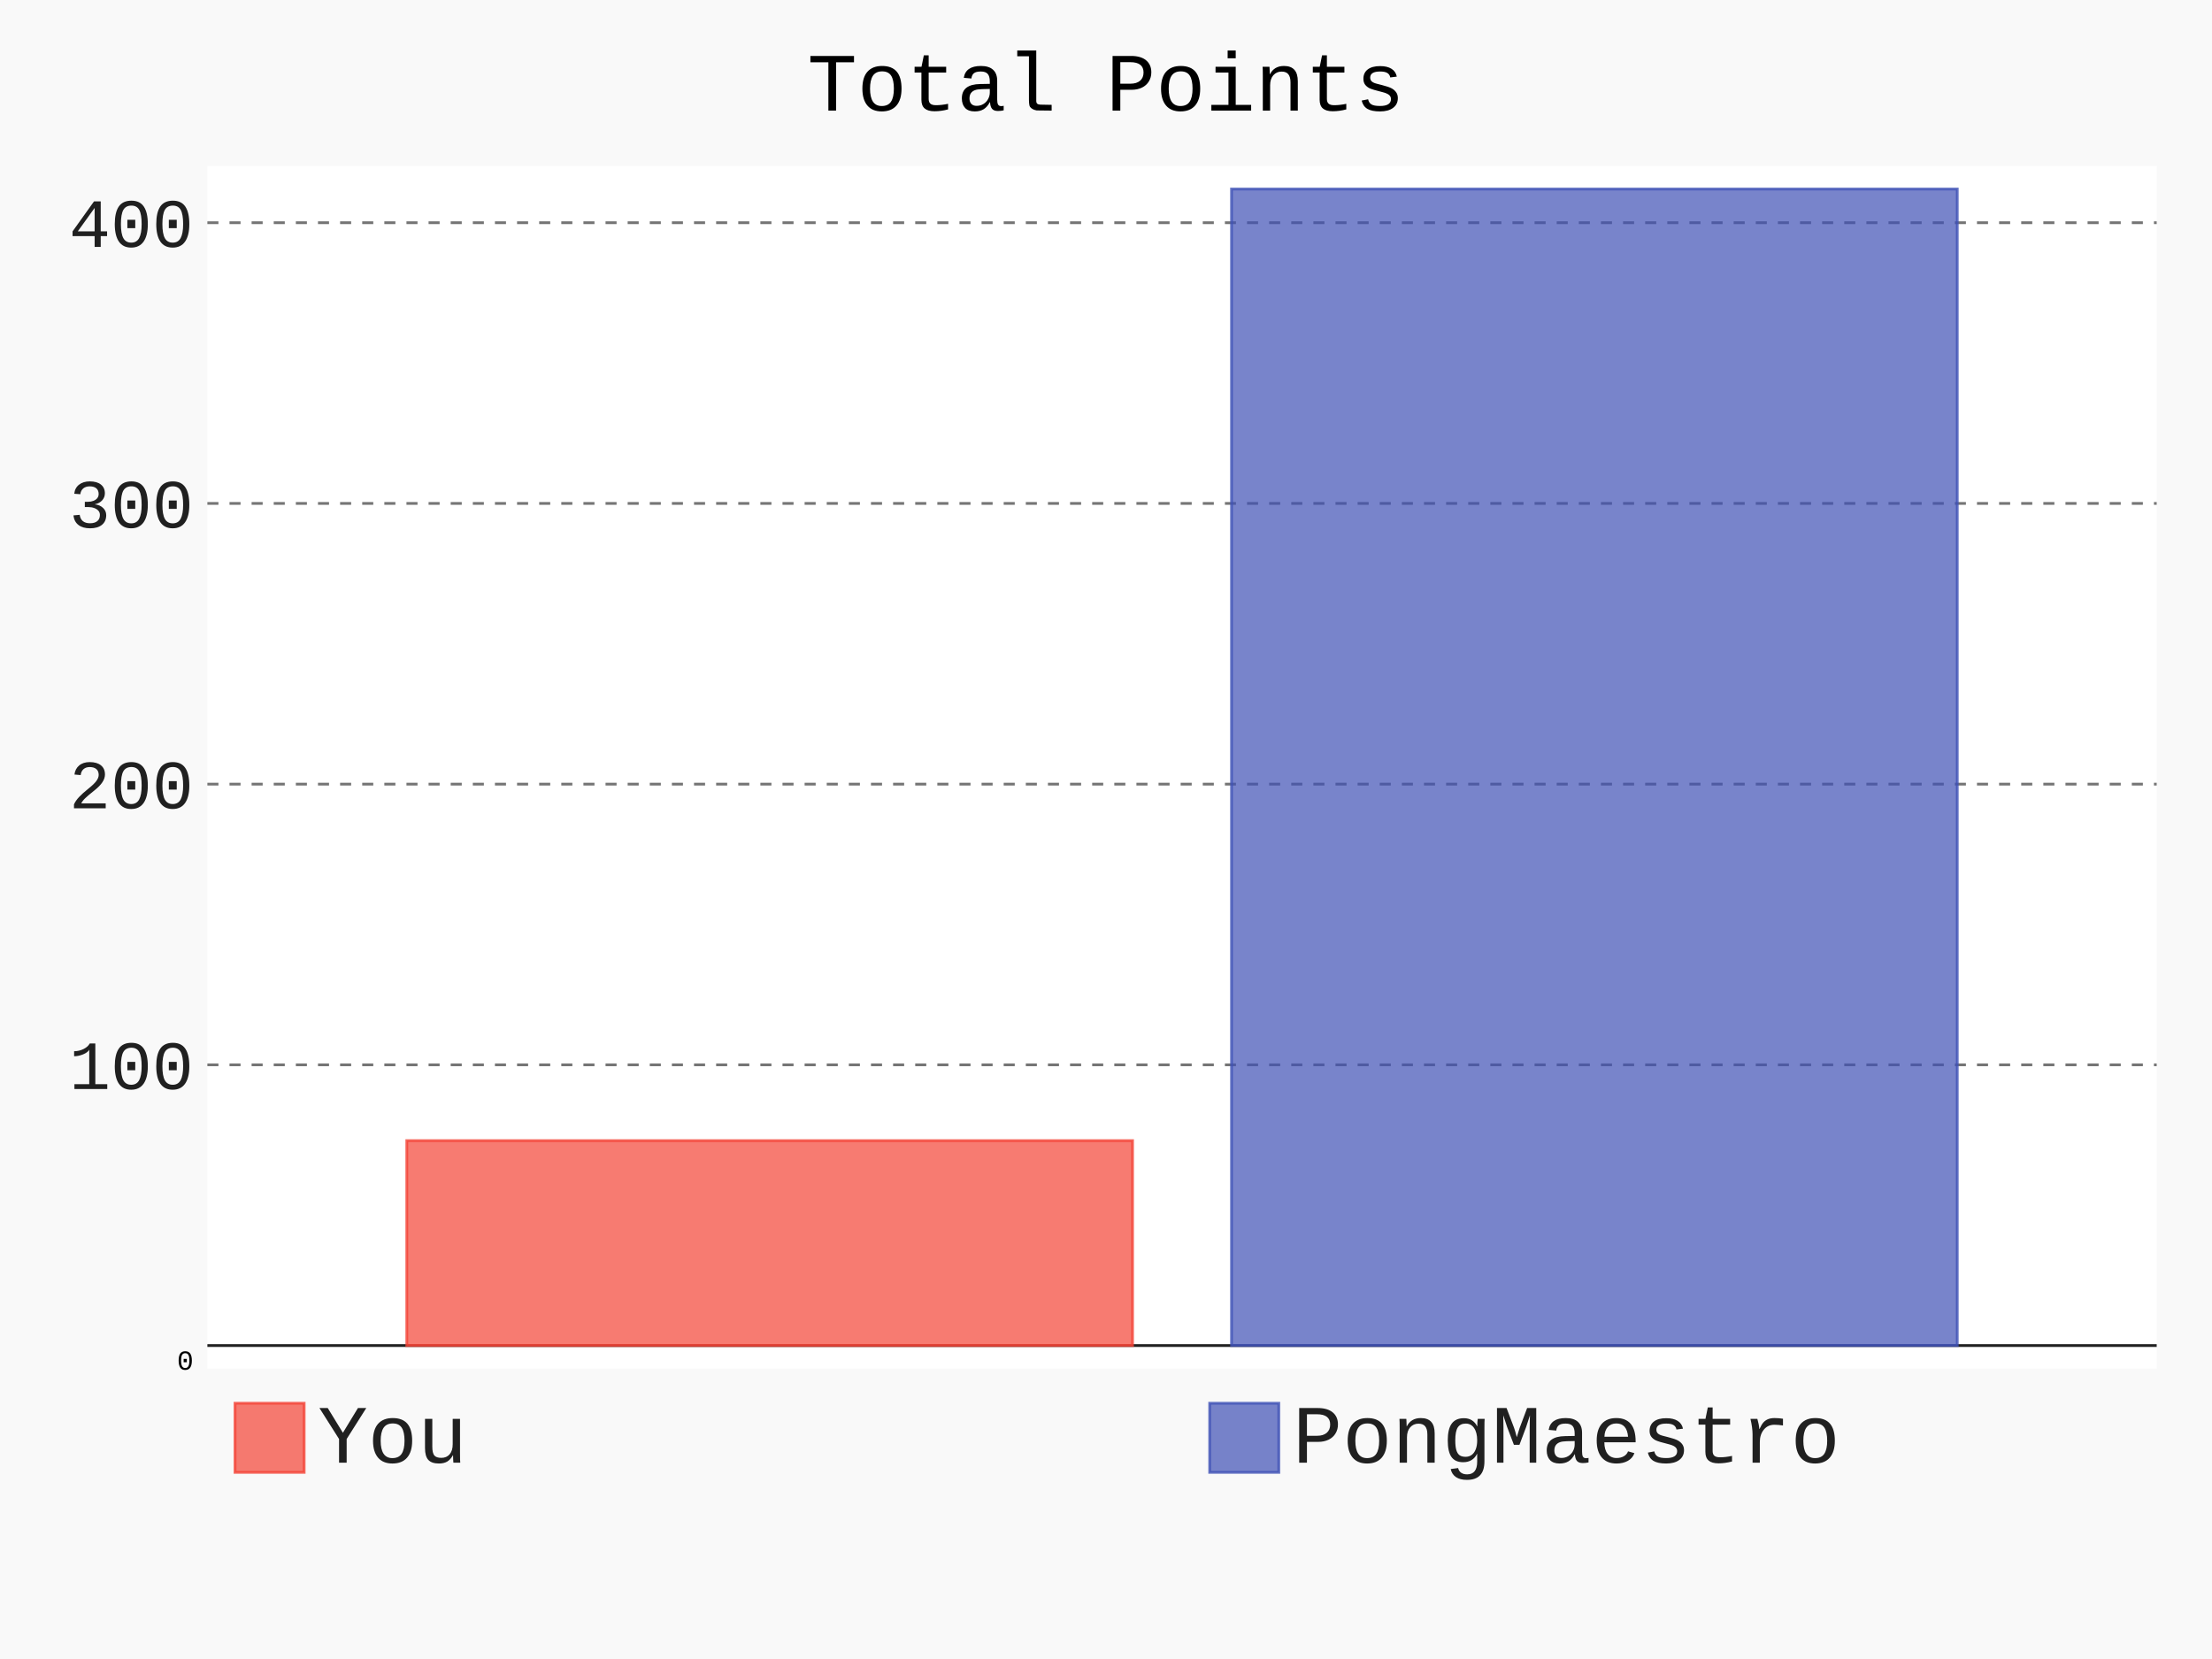
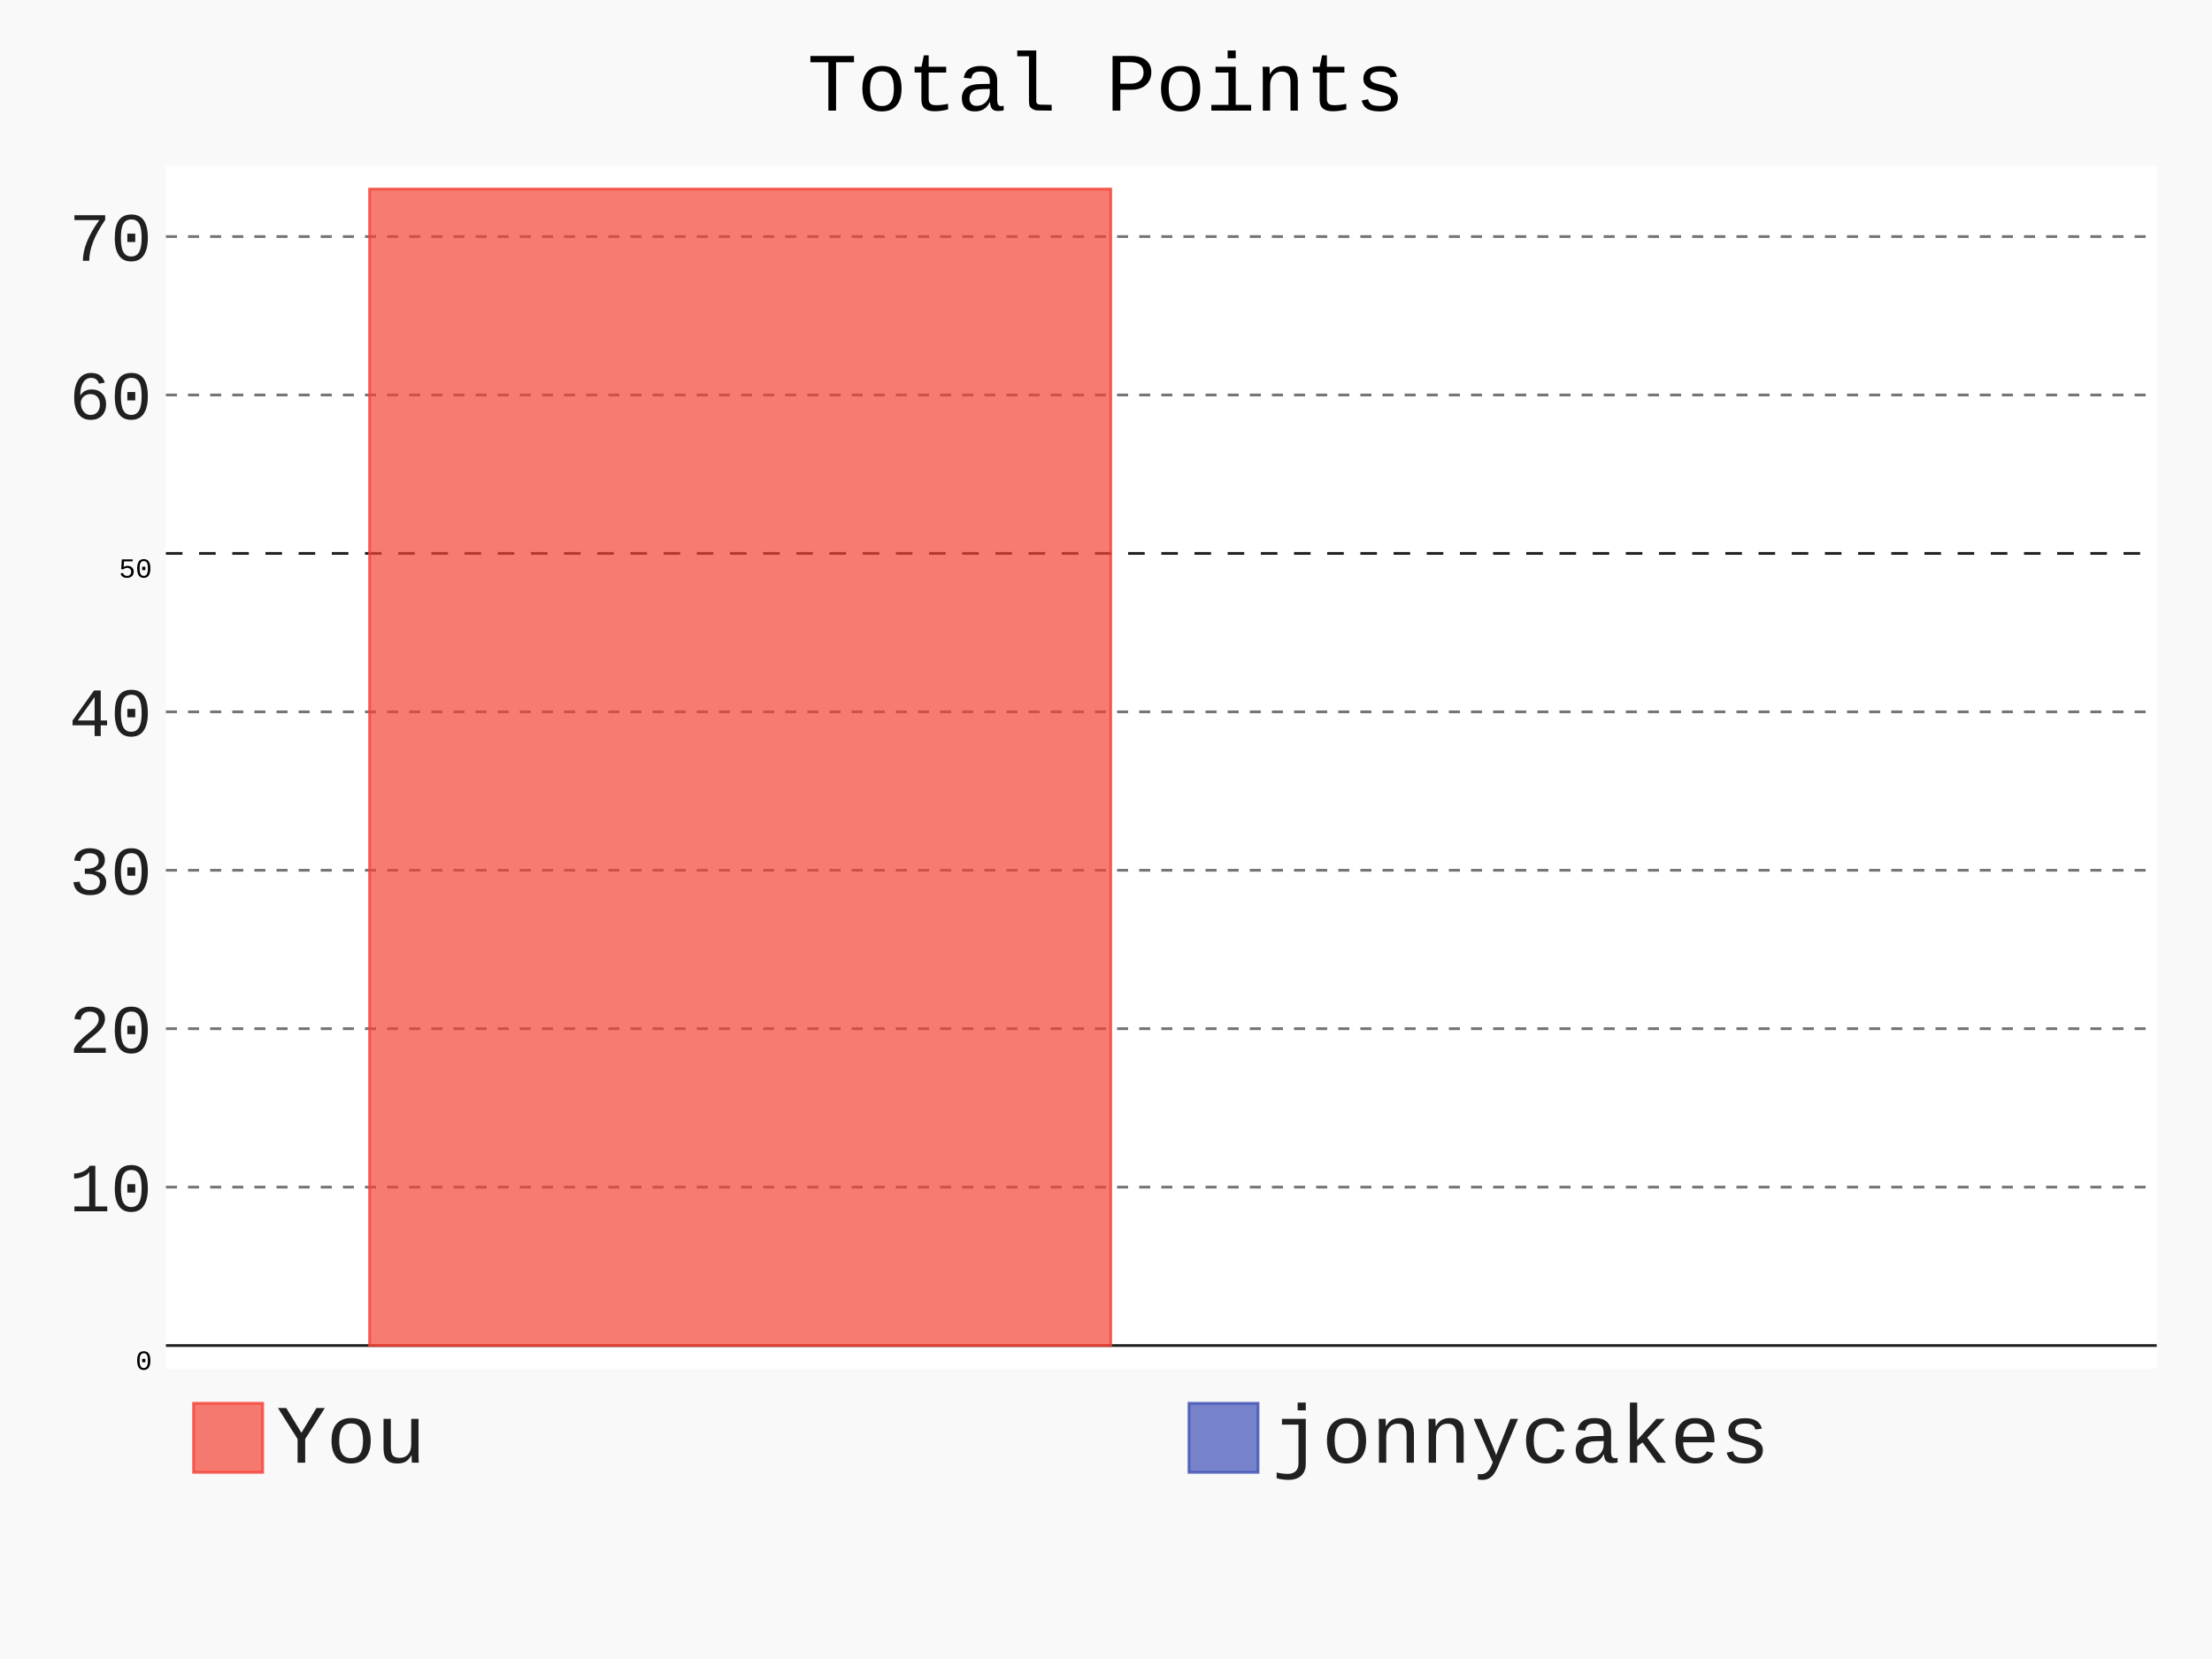
- <svg xmlns="http://www.w3.org/2000/svg" class="pygal-chart" id="chart-622ef27c-cf74-40ca-9e7c-8c2184e1ae5e" viewBox="0 0 800 600">
+ <svg xmlns="http://www.w3.org/2000/svg" class="pygal-chart" id="chart-3b7dfda9-7ef5-42ba-ba95-50fb014be3fe" viewBox="0 0 800 600">
  <defs>
-     <style type="text/css">#chart-622ef27c-cf74-40ca-9e7c-8c2184e1ae5e{-webkit-user-select:none;-webkit-font-smoothing:antialiased;font-family:Consolas,"Liberation Mono",Menlo,Courier,monospace}#chart-622ef27c-cf74-40ca-9e7c-8c2184e1ae5e .title{font-family:Consolas,"Liberation Mono",Menlo,Courier,monospace;font-size:30px}#chart-622ef27c-cf74-40ca-9e7c-8c2184e1ae5e .legends .legend text{font-family:Consolas,"Liberation Mono",Menlo,Courier,monospace;font-size:30px}#chart-622ef27c-cf74-40ca-9e7c-8c2184e1ae5e .axis text{font-family:Consolas,"Liberation Mono",Menlo,Courier,monospace;font-size:25px}#chart-622ef27c-cf74-40ca-9e7c-8c2184e1ae5e .axis text.major{font-family:Consolas,"Liberation Mono",Menlo,Courier,monospace;font-size:10px}#chart-622ef27c-cf74-40ca-9e7c-8c2184e1ae5e .text-overlay text.value{font-family:Consolas,"Liberation Mono",Menlo,Courier,monospace;font-size:16px}#chart-622ef27c-cf74-40ca-9e7c-8c2184e1ae5e .text-overlay text.label{font-family:Consolas,"Liberation Mono",Menlo,Courier,monospace;font-size:10px}#chart-622ef27c-cf74-40ca-9e7c-8c2184e1ae5e .tooltip{font-family:Consolas,"Liberation Mono",Menlo,Courier,monospace;font-size:30px}#chart-622ef27c-cf74-40ca-9e7c-8c2184e1ae5e text.no_data{font-family:Consolas,"Liberation Mono",Menlo,Courier,monospace;font-size:64px}
- #chart-622ef27c-cf74-40ca-9e7c-8c2184e1ae5e{background-color:rgba(249,249,249,1)}#chart-622ef27c-cf74-40ca-9e7c-8c2184e1ae5e path,#chart-622ef27c-cf74-40ca-9e7c-8c2184e1ae5e line,#chart-622ef27c-cf74-40ca-9e7c-8c2184e1ae5e rect,#chart-622ef27c-cf74-40ca-9e7c-8c2184e1ae5e circle{-webkit-transition:150ms;-moz-transition:150ms;transition:150ms}#chart-622ef27c-cf74-40ca-9e7c-8c2184e1ae5e .graph &gt; .background{fill:rgba(249,249,249,1)}#chart-622ef27c-cf74-40ca-9e7c-8c2184e1ae5e .plot &gt; .background{fill:rgba(255,255,255,1)}#chart-622ef27c-cf74-40ca-9e7c-8c2184e1ae5e .graph{fill:rgba(0,0,0,.87)}#chart-622ef27c-cf74-40ca-9e7c-8c2184e1ae5e text.no_data{fill:rgba(0,0,0,1)}#chart-622ef27c-cf74-40ca-9e7c-8c2184e1ae5e .title{fill:rgba(0,0,0,1)}#chart-622ef27c-cf74-40ca-9e7c-8c2184e1ae5e .legends .legend text{fill:rgba(0,0,0,.87)}#chart-622ef27c-cf74-40ca-9e7c-8c2184e1ae5e .legends .legend:hover text{fill:rgba(0,0,0,1)}#chart-622ef27c-cf74-40ca-9e7c-8c2184e1ae5e .axis .line{stroke:rgba(0,0,0,1)}#chart-622ef27c-cf74-40ca-9e7c-8c2184e1ae5e .axis .guide.line{stroke:rgba(0,0,0,.54)}#chart-622ef27c-cf74-40ca-9e7c-8c2184e1ae5e .axis .major.line{stroke:rgba(0,0,0,.87)}#chart-622ef27c-cf74-40ca-9e7c-8c2184e1ae5e .axis text.major{fill:rgba(0,0,0,1)}#chart-622ef27c-cf74-40ca-9e7c-8c2184e1ae5e .axis.y .guides:hover .guide.line,#chart-622ef27c-cf74-40ca-9e7c-8c2184e1ae5e .line-graph .axis.x .guides:hover .guide.line,#chart-622ef27c-cf74-40ca-9e7c-8c2184e1ae5e .stackedline-graph .axis.x .guides:hover .guide.line,#chart-622ef27c-cf74-40ca-9e7c-8c2184e1ae5e .xy-graph .axis.x .guides:hover .guide.line{stroke:rgba(0,0,0,1)}#chart-622ef27c-cf74-40ca-9e7c-8c2184e1ae5e .axis .guides:hover text{fill:rgba(0,0,0,1)}#chart-622ef27c-cf74-40ca-9e7c-8c2184e1ae5e .reactive{fill-opacity:.7;stroke-opacity:.8}#chart-622ef27c-cf74-40ca-9e7c-8c2184e1ae5e .ci{stroke:rgba(0,0,0,.87)}#chart-622ef27c-cf74-40ca-9e7c-8c2184e1ae5e .reactive.active,#chart-622ef27c-cf74-40ca-9e7c-8c2184e1ae5e .active .reactive{fill-opacity:.8;stroke-opacity:.9;stroke-width:4}#chart-622ef27c-cf74-40ca-9e7c-8c2184e1ae5e .ci .reactive.active{stroke-width:1.5}#chart-622ef27c-cf74-40ca-9e7c-8c2184e1ae5e .series text{fill:rgba(0,0,0,1)}#chart-622ef27c-cf74-40ca-9e7c-8c2184e1ae5e .tooltip rect{fill:rgba(255,255,255,1);stroke:rgba(0,0,0,1);-webkit-transition:opacity 150ms;-moz-transition:opacity 150ms;transition:opacity 150ms}#chart-622ef27c-cf74-40ca-9e7c-8c2184e1ae5e .tooltip .label{fill:rgba(0,0,0,.87)}#chart-622ef27c-cf74-40ca-9e7c-8c2184e1ae5e .tooltip .label{fill:rgba(0,0,0,.87)}#chart-622ef27c-cf74-40ca-9e7c-8c2184e1ae5e .tooltip .legend{font-size:.8em;fill:rgba(0,0,0,.54)}#chart-622ef27c-cf74-40ca-9e7c-8c2184e1ae5e .tooltip .x_label{font-size:.6em;fill:rgba(0,0,0,1)}#chart-622ef27c-cf74-40ca-9e7c-8c2184e1ae5e .tooltip .xlink{font-size:.5em;text-decoration:underline}#chart-622ef27c-cf74-40ca-9e7c-8c2184e1ae5e .tooltip .value{font-size:1.5em}#chart-622ef27c-cf74-40ca-9e7c-8c2184e1ae5e .bound{font-size:.5em}#chart-622ef27c-cf74-40ca-9e7c-8c2184e1ae5e .max-value{font-size:.75em;fill:rgba(0,0,0,.54)}#chart-622ef27c-cf74-40ca-9e7c-8c2184e1ae5e .map-element{fill:rgba(255,255,255,1);stroke:rgba(0,0,0,.54) !important}#chart-622ef27c-cf74-40ca-9e7c-8c2184e1ae5e .map-element .reactive{fill-opacity:inherit;stroke-opacity:inherit}#chart-622ef27c-cf74-40ca-9e7c-8c2184e1ae5e .color-0,#chart-622ef27c-cf74-40ca-9e7c-8c2184e1ae5e .color-0 a:visited{stroke:#F44336;fill:#F44336}#chart-622ef27c-cf74-40ca-9e7c-8c2184e1ae5e .color-1,#chart-622ef27c-cf74-40ca-9e7c-8c2184e1ae5e .color-1 a:visited{stroke:#3F51B5;fill:#3F51B5}#chart-622ef27c-cf74-40ca-9e7c-8c2184e1ae5e .text-overlay .color-0 text{fill:black}#chart-622ef27c-cf74-40ca-9e7c-8c2184e1ae5e .text-overlay .color-1 text{fill:black}
- #chart-622ef27c-cf74-40ca-9e7c-8c2184e1ae5e text.no_data{text-anchor:middle}#chart-622ef27c-cf74-40ca-9e7c-8c2184e1ae5e .guide.line{fill:none}#chart-622ef27c-cf74-40ca-9e7c-8c2184e1ae5e .centered{text-anchor:middle}#chart-622ef27c-cf74-40ca-9e7c-8c2184e1ae5e .title{text-anchor:middle}#chart-622ef27c-cf74-40ca-9e7c-8c2184e1ae5e .legends .legend text{fill-opacity:1}#chart-622ef27c-cf74-40ca-9e7c-8c2184e1ae5e .axis.x text{text-anchor:middle}#chart-622ef27c-cf74-40ca-9e7c-8c2184e1ae5e .axis.x:not(.web) text[transform]{text-anchor:start}#chart-622ef27c-cf74-40ca-9e7c-8c2184e1ae5e .axis.x:not(.web) text[transform].backwards{text-anchor:end}#chart-622ef27c-cf74-40ca-9e7c-8c2184e1ae5e .axis.y text{text-anchor:end}#chart-622ef27c-cf74-40ca-9e7c-8c2184e1ae5e .axis.y text[transform].backwards{text-anchor:start}#chart-622ef27c-cf74-40ca-9e7c-8c2184e1ae5e .axis.y2 text{text-anchor:start}#chart-622ef27c-cf74-40ca-9e7c-8c2184e1ae5e .axis.y2 text[transform].backwards{text-anchor:end}#chart-622ef27c-cf74-40ca-9e7c-8c2184e1ae5e .axis .guide.line{stroke-dasharray:4,4}#chart-622ef27c-cf74-40ca-9e7c-8c2184e1ae5e .axis .major.guide.line{stroke-dasharray:6,6}#chart-622ef27c-cf74-40ca-9e7c-8c2184e1ae5e .horizontal .axis.y .guide.line,#chart-622ef27c-cf74-40ca-9e7c-8c2184e1ae5e .horizontal .axis.y2 .guide.line,#chart-622ef27c-cf74-40ca-9e7c-8c2184e1ae5e .vertical .axis.x .guide.line{opacity:0}#chart-622ef27c-cf74-40ca-9e7c-8c2184e1ae5e .horizontal .axis.always_show .guide.line,#chart-622ef27c-cf74-40ca-9e7c-8c2184e1ae5e .vertical .axis.always_show .guide.line{opacity:1 !important}#chart-622ef27c-cf74-40ca-9e7c-8c2184e1ae5e .axis.y .guides:hover .guide.line,#chart-622ef27c-cf74-40ca-9e7c-8c2184e1ae5e .axis.y2 .guides:hover .guide.line,#chart-622ef27c-cf74-40ca-9e7c-8c2184e1ae5e .axis.x .guides:hover .guide.line{opacity:1}#chart-622ef27c-cf74-40ca-9e7c-8c2184e1ae5e .axis .guides:hover text{opacity:1}#chart-622ef27c-cf74-40ca-9e7c-8c2184e1ae5e .nofill{fill:none}#chart-622ef27c-cf74-40ca-9e7c-8c2184e1ae5e .subtle-fill{fill-opacity:.2}#chart-622ef27c-cf74-40ca-9e7c-8c2184e1ae5e .dot{stroke-width:1px;fill-opacity:1}#chart-622ef27c-cf74-40ca-9e7c-8c2184e1ae5e .dot.active{stroke-width:5px}#chart-622ef27c-cf74-40ca-9e7c-8c2184e1ae5e .dot.negative{fill:transparent}#chart-622ef27c-cf74-40ca-9e7c-8c2184e1ae5e text,#chart-622ef27c-cf74-40ca-9e7c-8c2184e1ae5e tspan{stroke:none !important}#chart-622ef27c-cf74-40ca-9e7c-8c2184e1ae5e .series text.active{opacity:1}#chart-622ef27c-cf74-40ca-9e7c-8c2184e1ae5e .tooltip rect{fill-opacity:.95;stroke-width:.5}#chart-622ef27c-cf74-40ca-9e7c-8c2184e1ae5e .tooltip text{fill-opacity:1}#chart-622ef27c-cf74-40ca-9e7c-8c2184e1ae5e .showable{visibility:hidden}#chart-622ef27c-cf74-40ca-9e7c-8c2184e1ae5e .showable.shown{visibility:visible}#chart-622ef27c-cf74-40ca-9e7c-8c2184e1ae5e .gauge-background{fill:rgba(229,229,229,1);stroke:none}#chart-622ef27c-cf74-40ca-9e7c-8c2184e1ae5e .bg-lines{stroke:rgba(249,249,249,1);stroke-width:2px}</style>
+     <style type="text/css">#chart-3b7dfda9-7ef5-42ba-ba95-50fb014be3fe{-webkit-user-select:none;-webkit-font-smoothing:antialiased;font-family:Consolas,"Liberation Mono",Menlo,Courier,monospace}#chart-3b7dfda9-7ef5-42ba-ba95-50fb014be3fe .title{font-family:Consolas,"Liberation Mono",Menlo,Courier,monospace;font-size:30px}#chart-3b7dfda9-7ef5-42ba-ba95-50fb014be3fe .legends .legend text{font-family:Consolas,"Liberation Mono",Menlo,Courier,monospace;font-size:30px}#chart-3b7dfda9-7ef5-42ba-ba95-50fb014be3fe .axis text{font-family:Consolas,"Liberation Mono",Menlo,Courier,monospace;font-size:25px}#chart-3b7dfda9-7ef5-42ba-ba95-50fb014be3fe .axis text.major{font-family:Consolas,"Liberation Mono",Menlo,Courier,monospace;font-size:10px}#chart-3b7dfda9-7ef5-42ba-ba95-50fb014be3fe .text-overlay text.value{font-family:Consolas,"Liberation Mono",Menlo,Courier,monospace;font-size:16px}#chart-3b7dfda9-7ef5-42ba-ba95-50fb014be3fe .text-overlay text.label{font-family:Consolas,"Liberation Mono",Menlo,Courier,monospace;font-size:10px}#chart-3b7dfda9-7ef5-42ba-ba95-50fb014be3fe .tooltip{font-family:Consolas,"Liberation Mono",Menlo,Courier,monospace;font-size:30px}#chart-3b7dfda9-7ef5-42ba-ba95-50fb014be3fe text.no_data{font-family:Consolas,"Liberation Mono",Menlo,Courier,monospace;font-size:64px}
+ #chart-3b7dfda9-7ef5-42ba-ba95-50fb014be3fe{background-color:rgba(249,249,249,1)}#chart-3b7dfda9-7ef5-42ba-ba95-50fb014be3fe path,#chart-3b7dfda9-7ef5-42ba-ba95-50fb014be3fe line,#chart-3b7dfda9-7ef5-42ba-ba95-50fb014be3fe rect,#chart-3b7dfda9-7ef5-42ba-ba95-50fb014be3fe circle{-webkit-transition:150ms;-moz-transition:150ms;transition:150ms}#chart-3b7dfda9-7ef5-42ba-ba95-50fb014be3fe .graph &gt; .background{fill:rgba(249,249,249,1)}#chart-3b7dfda9-7ef5-42ba-ba95-50fb014be3fe .plot &gt; .background{fill:rgba(255,255,255,1)}#chart-3b7dfda9-7ef5-42ba-ba95-50fb014be3fe .graph{fill:rgba(0,0,0,.87)}#chart-3b7dfda9-7ef5-42ba-ba95-50fb014be3fe text.no_data{fill:rgba(0,0,0,1)}#chart-3b7dfda9-7ef5-42ba-ba95-50fb014be3fe .title{fill:rgba(0,0,0,1)}#chart-3b7dfda9-7ef5-42ba-ba95-50fb014be3fe .legends .legend text{fill:rgba(0,0,0,.87)}#chart-3b7dfda9-7ef5-42ba-ba95-50fb014be3fe .legends .legend:hover text{fill:rgba(0,0,0,1)}#chart-3b7dfda9-7ef5-42ba-ba95-50fb014be3fe .axis .line{stroke:rgba(0,0,0,1)}#chart-3b7dfda9-7ef5-42ba-ba95-50fb014be3fe .axis .guide.line{stroke:rgba(0,0,0,.54)}#chart-3b7dfda9-7ef5-42ba-ba95-50fb014be3fe .axis .major.line{stroke:rgba(0,0,0,.87)}#chart-3b7dfda9-7ef5-42ba-ba95-50fb014be3fe .axis text.major{fill:rgba(0,0,0,1)}#chart-3b7dfda9-7ef5-42ba-ba95-50fb014be3fe .axis.y .guides:hover .guide.line,#chart-3b7dfda9-7ef5-42ba-ba95-50fb014be3fe .line-graph .axis.x .guides:hover .guide.line,#chart-3b7dfda9-7ef5-42ba-ba95-50fb014be3fe .stackedline-graph .axis.x .guides:hover .guide.line,#chart-3b7dfda9-7ef5-42ba-ba95-50fb014be3fe .xy-graph .axis.x .guides:hover .guide.line{stroke:rgba(0,0,0,1)}#chart-3b7dfda9-7ef5-42ba-ba95-50fb014be3fe .axis .guides:hover text{fill:rgba(0,0,0,1)}#chart-3b7dfda9-7ef5-42ba-ba95-50fb014be3fe .reactive{fill-opacity:.7;stroke-opacity:.8}#chart-3b7dfda9-7ef5-42ba-ba95-50fb014be3fe .ci{stroke:rgba(0,0,0,.87)}#chart-3b7dfda9-7ef5-42ba-ba95-50fb014be3fe .reactive.active,#chart-3b7dfda9-7ef5-42ba-ba95-50fb014be3fe .active .reactive{fill-opacity:.8;stroke-opacity:.9;stroke-width:4}#chart-3b7dfda9-7ef5-42ba-ba95-50fb014be3fe .ci .reactive.active{stroke-width:1.5}#chart-3b7dfda9-7ef5-42ba-ba95-50fb014be3fe .series text{fill:rgba(0,0,0,1)}#chart-3b7dfda9-7ef5-42ba-ba95-50fb014be3fe .tooltip rect{fill:rgba(255,255,255,1);stroke:rgba(0,0,0,1);-webkit-transition:opacity 150ms;-moz-transition:opacity 150ms;transition:opacity 150ms}#chart-3b7dfda9-7ef5-42ba-ba95-50fb014be3fe .tooltip .label{fill:rgba(0,0,0,.87)}#chart-3b7dfda9-7ef5-42ba-ba95-50fb014be3fe .tooltip .label{fill:rgba(0,0,0,.87)}#chart-3b7dfda9-7ef5-42ba-ba95-50fb014be3fe .tooltip .legend{font-size:.8em;fill:rgba(0,0,0,.54)}#chart-3b7dfda9-7ef5-42ba-ba95-50fb014be3fe .tooltip .x_label{font-size:.6em;fill:rgba(0,0,0,1)}#chart-3b7dfda9-7ef5-42ba-ba95-50fb014be3fe .tooltip .xlink{font-size:.5em;text-decoration:underline}#chart-3b7dfda9-7ef5-42ba-ba95-50fb014be3fe .tooltip .value{font-size:1.5em}#chart-3b7dfda9-7ef5-42ba-ba95-50fb014be3fe .bound{font-size:.5em}#chart-3b7dfda9-7ef5-42ba-ba95-50fb014be3fe .max-value{font-size:.75em;fill:rgba(0,0,0,.54)}#chart-3b7dfda9-7ef5-42ba-ba95-50fb014be3fe .map-element{fill:rgba(255,255,255,1);stroke:rgba(0,0,0,.54) !important}#chart-3b7dfda9-7ef5-42ba-ba95-50fb014be3fe .map-element .reactive{fill-opacity:inherit;stroke-opacity:inherit}#chart-3b7dfda9-7ef5-42ba-ba95-50fb014be3fe .color-0,#chart-3b7dfda9-7ef5-42ba-ba95-50fb014be3fe .color-0 a:visited{stroke:#F44336;fill:#F44336}#chart-3b7dfda9-7ef5-42ba-ba95-50fb014be3fe .color-1,#chart-3b7dfda9-7ef5-42ba-ba95-50fb014be3fe .color-1 a:visited{stroke:#3F51B5;fill:#3F51B5}#chart-3b7dfda9-7ef5-42ba-ba95-50fb014be3fe .text-overlay .color-0 text{fill:black}#chart-3b7dfda9-7ef5-42ba-ba95-50fb014be3fe .text-overlay .color-1 text{fill:black}
+ #chart-3b7dfda9-7ef5-42ba-ba95-50fb014be3fe text.no_data{text-anchor:middle}#chart-3b7dfda9-7ef5-42ba-ba95-50fb014be3fe .guide.line{fill:none}#chart-3b7dfda9-7ef5-42ba-ba95-50fb014be3fe .centered{text-anchor:middle}#chart-3b7dfda9-7ef5-42ba-ba95-50fb014be3fe .title{text-anchor:middle}#chart-3b7dfda9-7ef5-42ba-ba95-50fb014be3fe .legends .legend text{fill-opacity:1}#chart-3b7dfda9-7ef5-42ba-ba95-50fb014be3fe .axis.x text{text-anchor:middle}#chart-3b7dfda9-7ef5-42ba-ba95-50fb014be3fe .axis.x:not(.web) text[transform]{text-anchor:start}#chart-3b7dfda9-7ef5-42ba-ba95-50fb014be3fe .axis.x:not(.web) text[transform].backwards{text-anchor:end}#chart-3b7dfda9-7ef5-42ba-ba95-50fb014be3fe .axis.y text{text-anchor:end}#chart-3b7dfda9-7ef5-42ba-ba95-50fb014be3fe .axis.y text[transform].backwards{text-anchor:start}#chart-3b7dfda9-7ef5-42ba-ba95-50fb014be3fe .axis.y2 text{text-anchor:start}#chart-3b7dfda9-7ef5-42ba-ba95-50fb014be3fe .axis.y2 text[transform].backwards{text-anchor:end}#chart-3b7dfda9-7ef5-42ba-ba95-50fb014be3fe .axis .guide.line{stroke-dasharray:4,4}#chart-3b7dfda9-7ef5-42ba-ba95-50fb014be3fe .axis .major.guide.line{stroke-dasharray:6,6}#chart-3b7dfda9-7ef5-42ba-ba95-50fb014be3fe .horizontal .axis.y .guide.line,#chart-3b7dfda9-7ef5-42ba-ba95-50fb014be3fe .horizontal .axis.y2 .guide.line,#chart-3b7dfda9-7ef5-42ba-ba95-50fb014be3fe .vertical .axis.x .guide.line{opacity:0}#chart-3b7dfda9-7ef5-42ba-ba95-50fb014be3fe .horizontal .axis.always_show .guide.line,#chart-3b7dfda9-7ef5-42ba-ba95-50fb014be3fe .vertical .axis.always_show .guide.line{opacity:1 !important}#chart-3b7dfda9-7ef5-42ba-ba95-50fb014be3fe .axis.y .guides:hover .guide.line,#chart-3b7dfda9-7ef5-42ba-ba95-50fb014be3fe .axis.y2 .guides:hover .guide.line,#chart-3b7dfda9-7ef5-42ba-ba95-50fb014be3fe .axis.x .guides:hover .guide.line{opacity:1}#chart-3b7dfda9-7ef5-42ba-ba95-50fb014be3fe .axis .guides:hover text{opacity:1}#chart-3b7dfda9-7ef5-42ba-ba95-50fb014be3fe .nofill{fill:none}#chart-3b7dfda9-7ef5-42ba-ba95-50fb014be3fe .subtle-fill{fill-opacity:.2}#chart-3b7dfda9-7ef5-42ba-ba95-50fb014be3fe .dot{stroke-width:1px;fill-opacity:1}#chart-3b7dfda9-7ef5-42ba-ba95-50fb014be3fe .dot.active{stroke-width:5px}#chart-3b7dfda9-7ef5-42ba-ba95-50fb014be3fe .dot.negative{fill:transparent}#chart-3b7dfda9-7ef5-42ba-ba95-50fb014be3fe text,#chart-3b7dfda9-7ef5-42ba-ba95-50fb014be3fe tspan{stroke:none !important}#chart-3b7dfda9-7ef5-42ba-ba95-50fb014be3fe .series text.active{opacity:1}#chart-3b7dfda9-7ef5-42ba-ba95-50fb014be3fe .tooltip rect{fill-opacity:.95;stroke-width:.5}#chart-3b7dfda9-7ef5-42ba-ba95-50fb014be3fe .tooltip text{fill-opacity:1}#chart-3b7dfda9-7ef5-42ba-ba95-50fb014be3fe .showable{visibility:hidden}#chart-3b7dfda9-7ef5-42ba-ba95-50fb014be3fe .showable.shown{visibility:visible}#chart-3b7dfda9-7ef5-42ba-ba95-50fb014be3fe .gauge-background{fill:rgba(229,229,229,1);stroke:none}#chart-3b7dfda9-7ef5-42ba-ba95-50fb014be3fe .bg-lines{stroke:rgba(249,249,249,1);stroke-width:2px}</style>
  </defs>
  <g class="graph bar-graph vertical">
    <rect class="background" height="600" width="800" x="0" y="0" />
-     <g class="plot" transform="translate(75, 60)">
-       <rect class="background" height="435.0" width="705.0" x="0" y="0" />
+     <g class="plot" transform="translate(60, 60)">
+       <rect class="background" height="435.0" width="720.0" x="0" y="0" />
      <g class="axis y always_show">
        <g class="guides">
-           <path class="axis major line" d="M0 426.635 h705" />
+           <path class="axis major line" d="M0 426.635 h720" />
          <text class="major" x="-5" y="435.385">0</text>
        </g>
        <g class="guides">
-           <path class="guide line" d="M0 325.113 h705" />
-           <text class="" x="-5" y="333.863">100</text>
+           <path class="guide line" d="M0 369.337 h720" />
+           <text class="" x="-5" y="378.087">10</text>
        </g>
        <g class="guides">
-           <path class="guide line" d="M0 223.591 h705" />
-           <text class="" x="-5" y="232.341">200</text>
+           <path class="guide line" d="M0 312.04 h720" />
+           <text class="" x="-5" y="320.79">20</text>
        </g>
        <g class="guides">
-           <path class="guide line" d="M0 122.07 h705" />
-           <text class="" x="-5" y="130.82">300</text>
+           <path class="guide line" d="M0 254.743 h720" />
+           <text class="" x="-5" y="263.493">30</text>
        </g>
        <g class="guides">
-           <path class="guide line" d="M0 20.548 h705" />
-           <text class="" x="-5" y="29.298">400</text>
+           <path class="guide line" d="M0 197.446 h720" />
+           <text class="" x="-5" y="206.196">40</text>
+         </g>
+         <g class="guides">
+           <path class="major guide line" d="M0 140.149 h720" />
+           <text class="major" x="-5" y="148.899">50</text>
+         </g>
+         <g class="guides">
+           <path class="guide line" d="M0 82.852 h720" />
+           <text class="" x="-5" y="91.602">60</text>
+         </g>
+         <g class="guides">
+           <path class="guide line" d="M0 25.555 h720" />
+           <text class="" x="-5" y="34.305">70</text>
        </g>
      </g>
      <g class="series serie-0 color-0">
        <g class="bars">
          <g class="bar">
-             <rect class="rect reactive tooltip-trigger" height="74.111" rx="0" ry="0" width="262.477" x="72.127" y="352.524" />
+             <rect class="rect reactive tooltip-trigger" height="418.269" rx="0" ry="0" width="268.062" x="73.662" y="8.365" />
          </g>
        </g>
      </g>
      <g class="series serie-1 color-1">
        <g class="bars">
          <g class="bar">
-             <rect class="rect reactive tooltip-trigger" height="418.269" rx="0" ry="0" width="262.477" x="370.396" y="8.365" />
+             <rect class="rect reactive tooltip-trigger" height="0.0" rx="0" ry="0" width="268.062" x="378.277" y="426.635" />
          </g>
        </g>
      </g>
    </g>
    <g class="titles">
      <text class="title plot_title" x="400.0" y="40">Total Points</text>
    </g>
-     <g class="plot overlay" transform="translate(75, 60)">
+     <g class="plot overlay" transform="translate(60, 60)">
      <g class="series serie-0 color-0" />
      <g class="series serie-1 color-1" />
    </g>
-     <g class="plot text-overlay" transform="translate(75, 60)">
+     <g class="plot text-overlay" transform="translate(60, 60)">
      <g class="series serie-0 color-0" />
      <g class="series serie-1 color-1" />
    </g>
-     <g class="plot tooltip-overlay" transform="translate(75, 60)">
+     <g class="plot tooltip-overlay" transform="translate(60, 60)">
      <g class="tooltip" style="opacity: 0" transform="translate(0 0)">
        <rect class="tooltip-box" height="0" rx="0" ry="0" width="0" />
        <g class="text" />
      </g>
    </g>
-     <g class="legends" transform="translate(85, 505)">
+     <g class="legends" transform="translate(70, 505)">
      <g class="legend reactive activate-serie" id="activate-serie-0">
        <rect class="color-0 reactive" height="25" width="25" x="0.0" y="2.5" />
        <text x="30.0" y="24.0">You</text>
      </g>
      <g class="legend reactive activate-serie" id="activate-serie-1">
-         <rect class="color-1 reactive" height="25" width="25" x="352.5" y="2.5" />
-         <text x="382.5" y="24.0">PongMaestro</text>
+         <rect class="color-1 reactive" height="25" width="25" x="360.0" y="2.5" />
+         <text x="390.0" y="24.0">jonnycakes</text>
      </g>
    </g>
  </g>
</svg>
